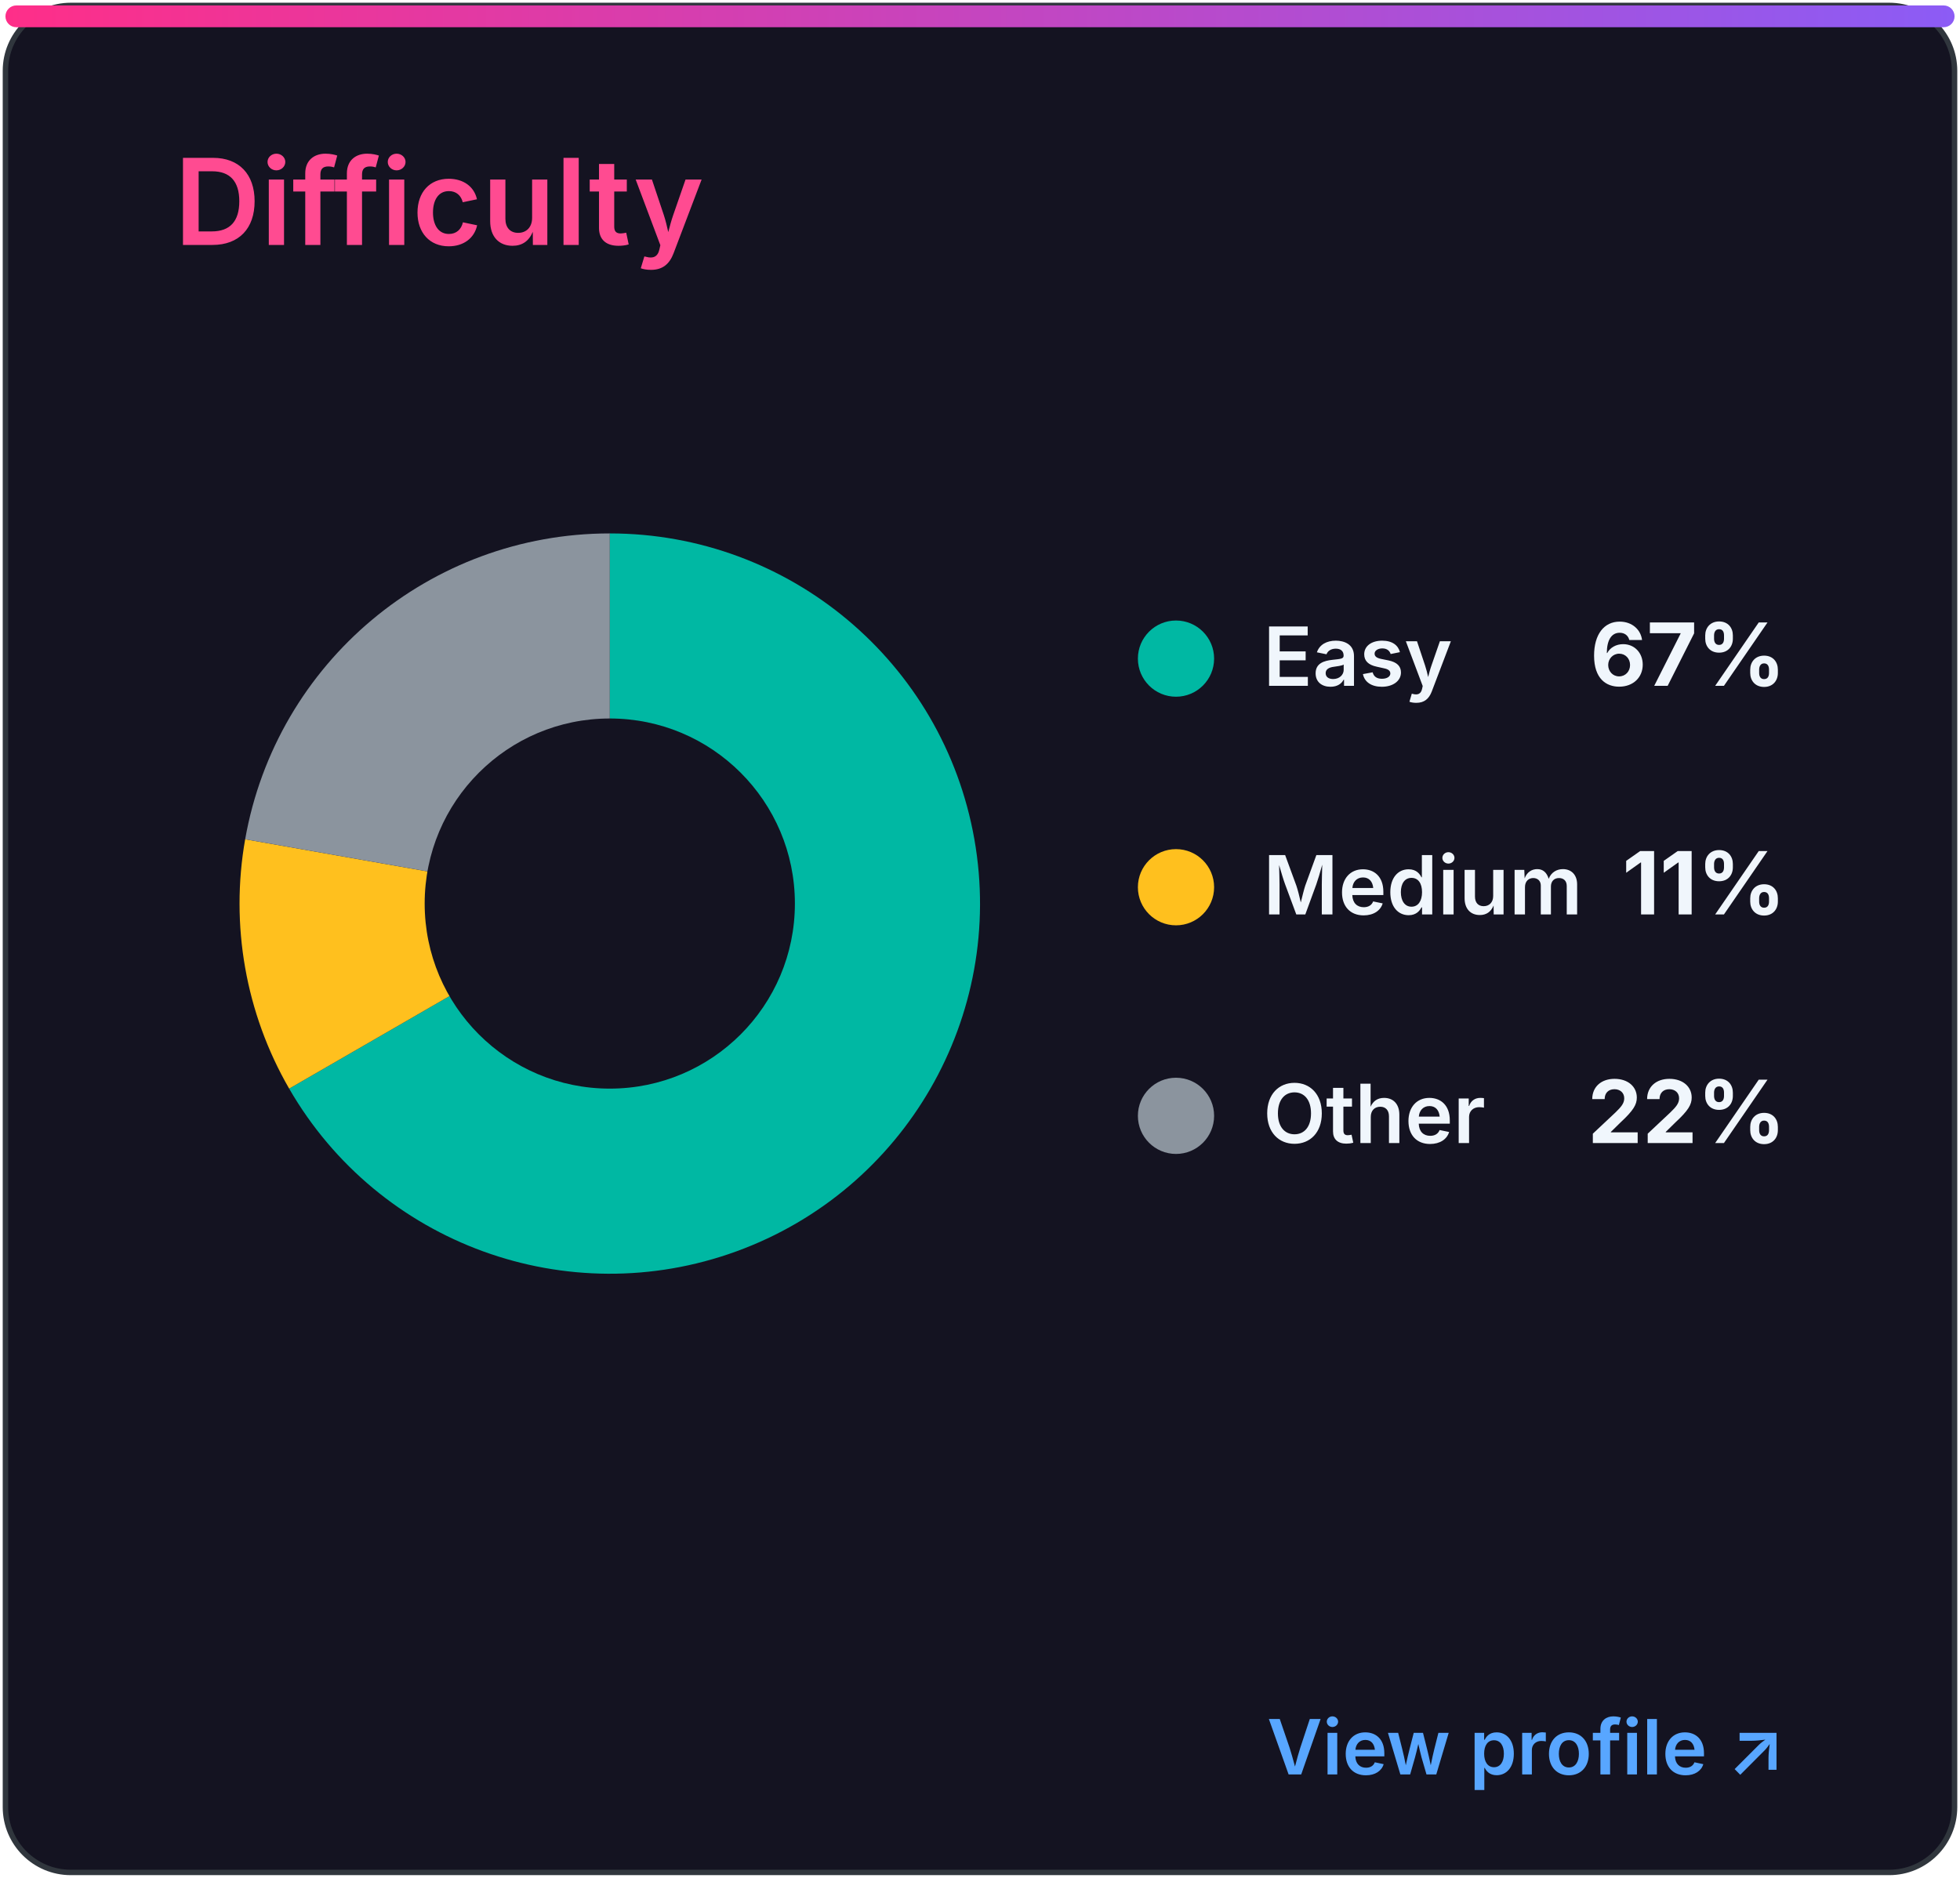
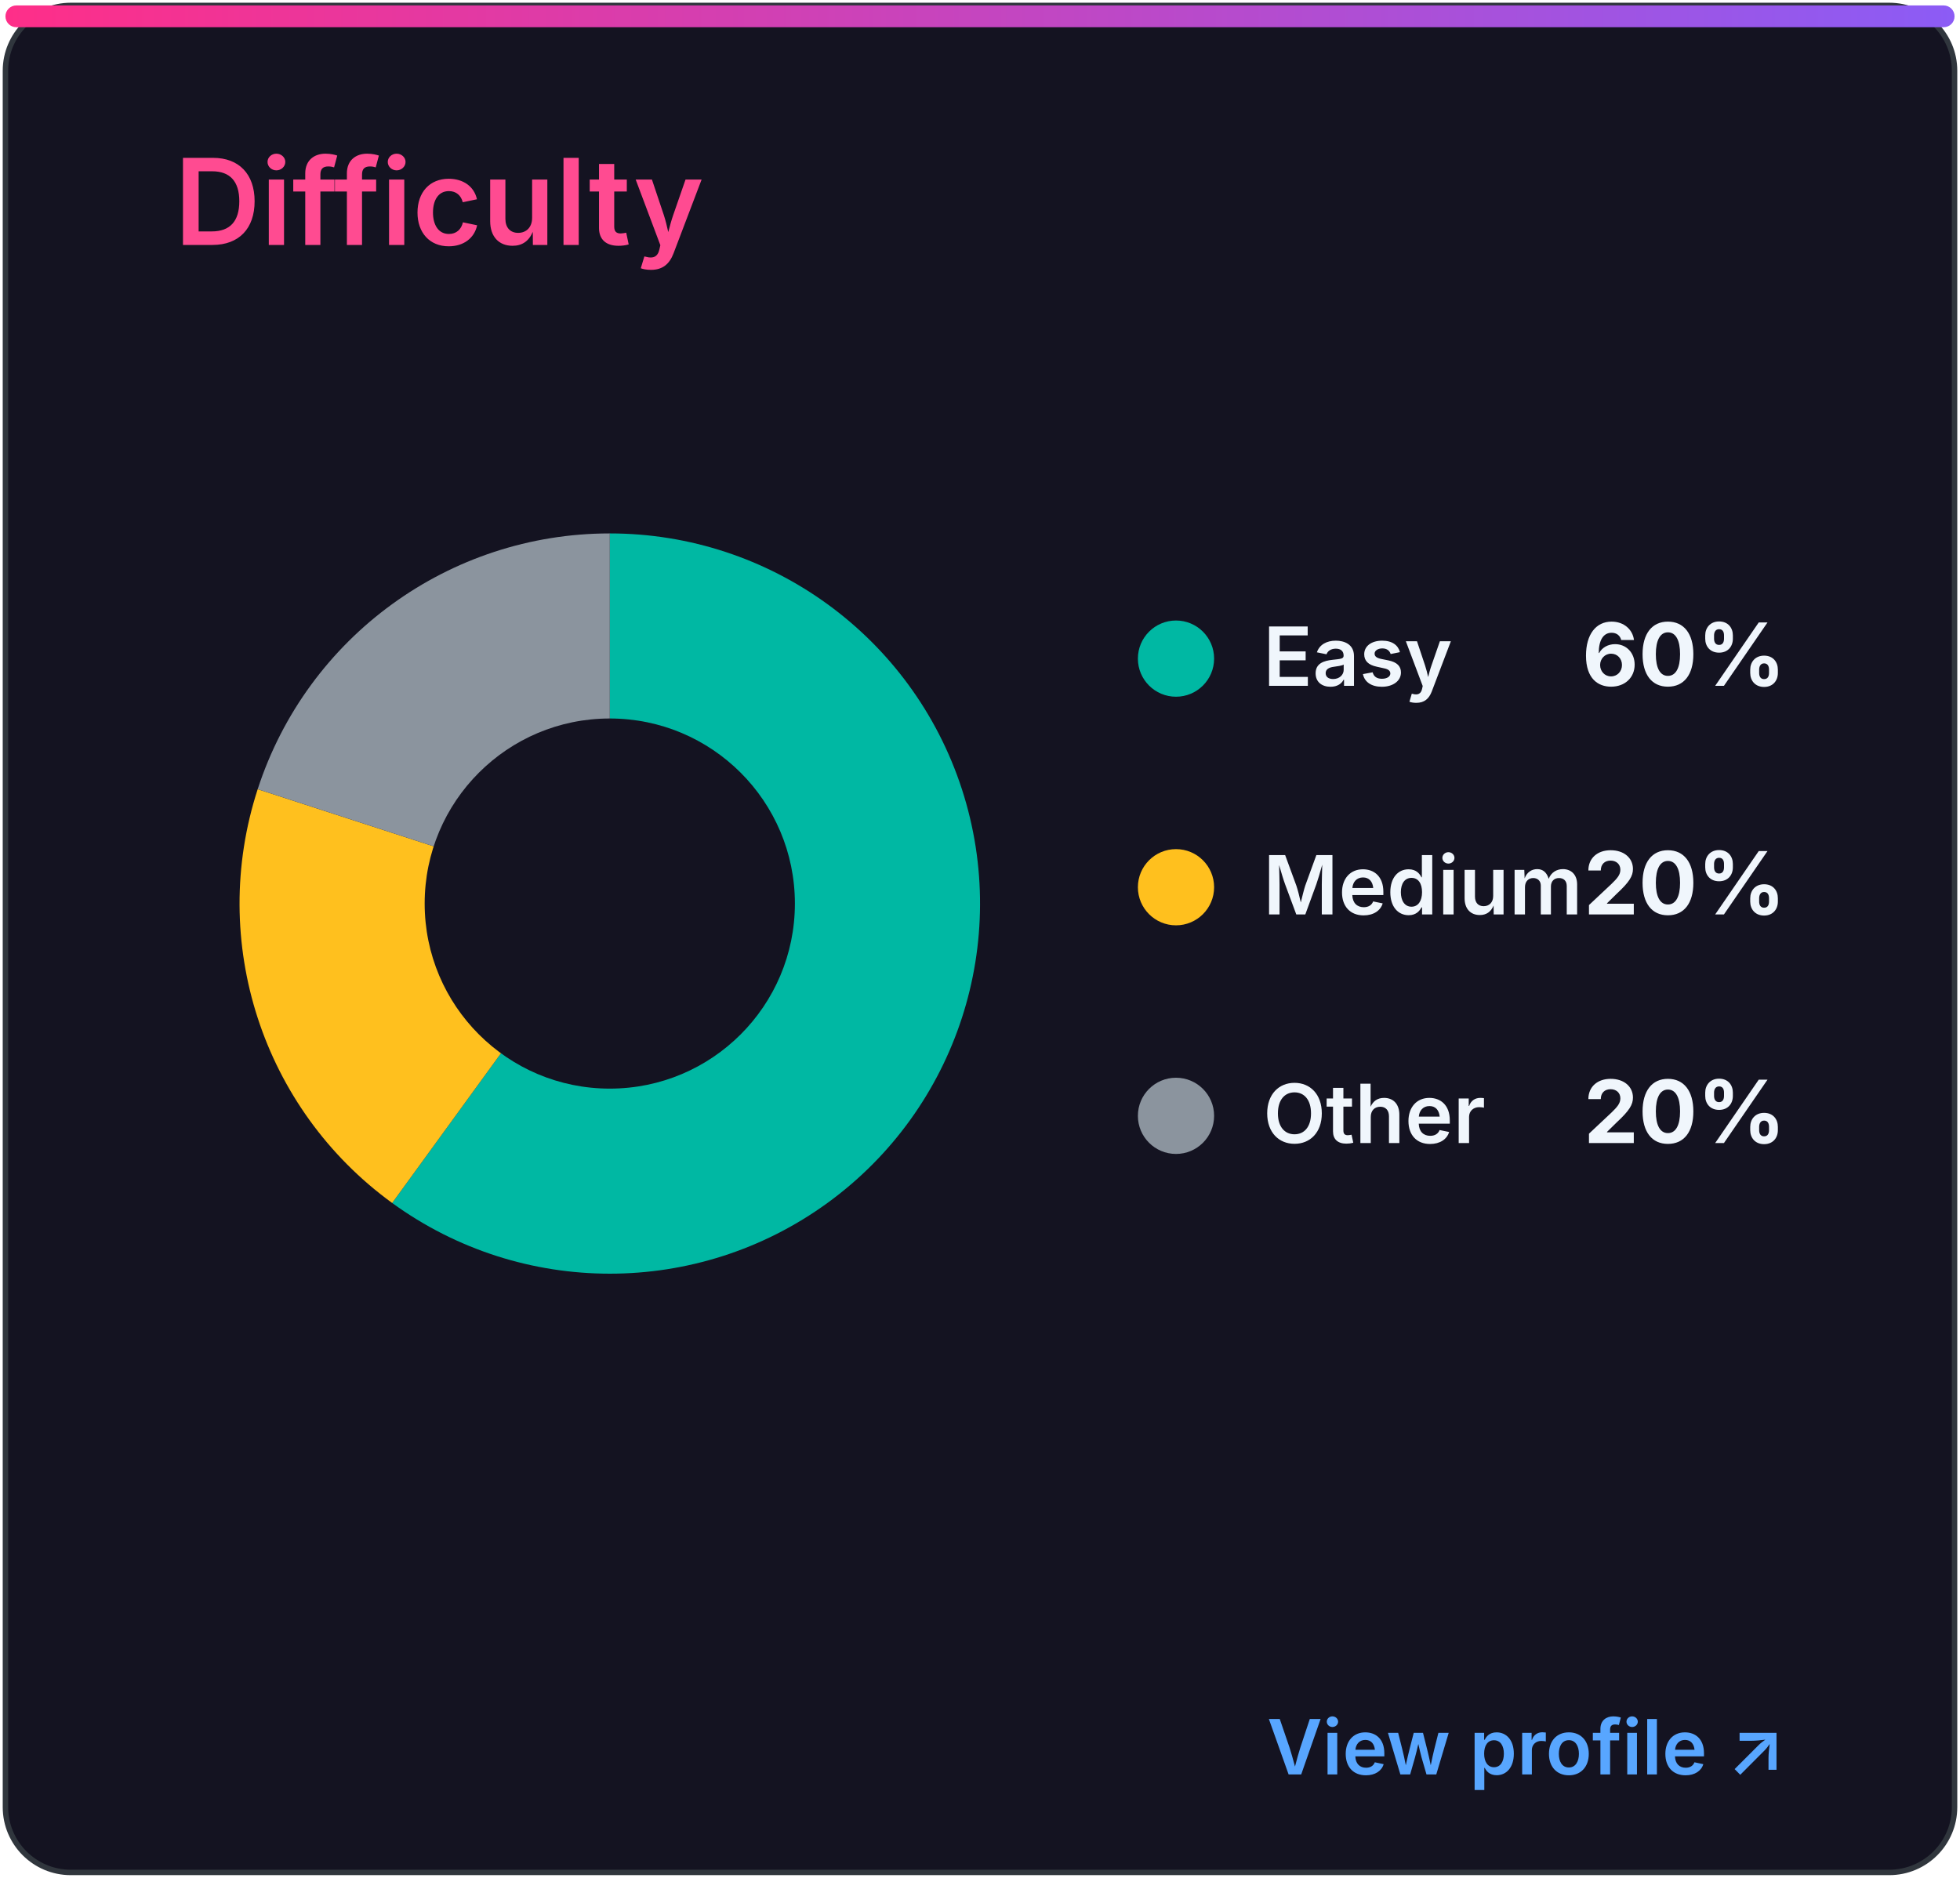
<svg xmlns="http://www.w3.org/2000/svg" width="360" height="345" viewBox="0 0 360 345" role="img" aria-labelledby="title desc">
  <defs>
    <linearGradient id="accent" x1="0" x2="1">
      <stop stop-color="#ff2e88" />
      <stop offset="1" stop-color="#8b5cf6" />
    </linearGradient>
    <clipPath id="bar">
      <rect x="32" y="82" width="296" height="8" rx="4" />
    </clipPath>
    <style>
.heading{font:600 22px -apple-system,BlinkMacSystemFont,'Segoe UI',sans-serif;fill:#ff4b91}
.eyebrow{font:600 10px -apple-system,BlinkMacSystemFont,'Segoe UI',sans-serif;letter-spacing:1.2px;fill:#8b949e}
.total{font:700 52px -apple-system,BlinkMacSystemFont,'Segoe UI',sans-serif;fill:#f0f6fc}
.metric{font:600 15px -apple-system,BlinkMacSystemFont,'Segoe UI',sans-serif;fill:#f0f6fc}
.count{font:700 16px -apple-system,BlinkMacSystemFont,'Segoe UI',sans-serif;fill:#f0f6fc}
.muted{font:500 13px -apple-system,BlinkMacSystemFont,'Segoe UI',sans-serif;fill:#8b949e}
.language{font:700 31px -apple-system,BlinkMacSystemFont,'Segoe UI',sans-serif;fill:#f0f6fc}
.link{font:600 14px -apple-system,BlinkMacSystemFont,'Segoe UI',sans-serif;fill:#58a6ff}
</style>
  </defs>
  <rect x="1" y="1" width="358" height="343" rx="12" fill="#141321" stroke="#30363d" />
  <rect x="1" y="1" width="358" height="4" rx="2" fill="url(#accent)" />
  <text x="32" y="45" class="heading">Difficulty</text>
-   <path d="M 112 166 L 112.00 98.00 A 68 68 0 1 1 53.11 200.00 Z" fill="#00b8a3" />
-   <path d="M 112 166 L 53.11 200.00 A 68 68 0 0 1 45.03 154.19 Z" fill="#ffc01e" />
-   <path d="M 112 166 L 45.03 154.19 A 68 68 0 0 1 112.00 98.00 Z" fill="#8b949e" />
+   <path d="M 112 166 L 112.00 98.00 A 68 68 0 1 1 72.03 221.01 Z" fill="#00b8a3" />
+   <path d="M 112 166 L 72.03 221.01 A 68 68 0 0 1 47.33 144.99 Z" fill="#ffc01e" />
+   <path d="M 112 166 L 47.33 144.99 A 68 68 0 0 1 112.00 98.00 Z" fill="#8b949e" />
  <circle cx="112" cy="166" r="34" fill="#141321" />
  <circle cx="216" cy="121" r="7" fill="#00b8a3" />
  <text x="232" y="126" class="metric">Easy</text>
-   <text x="328" y="126" class="count" text-anchor="end">67%</text>
+   <text x="328" y="126" class="count" text-anchor="end">60%</text>
  <circle cx="216" cy="163" r="7" fill="#ffc01e" />
  <text x="232" y="168" class="metric">Medium</text>
-   <text x="328" y="168" class="count" text-anchor="end">11%</text>
+   <text x="328" y="168" class="count" text-anchor="end">20%</text>
  <circle cx="216" cy="205" r="7" fill="#8b949e" />
  <text x="232" y="210" class="metric">Other</text>
-   <text x="328" y="210" class="count" text-anchor="end">22%</text>
+   <text x="328" y="210" class="count" text-anchor="end">20%</text>
  <text x="328" y="326" class="link" text-anchor="end">View profile ↗</text>
</svg>
